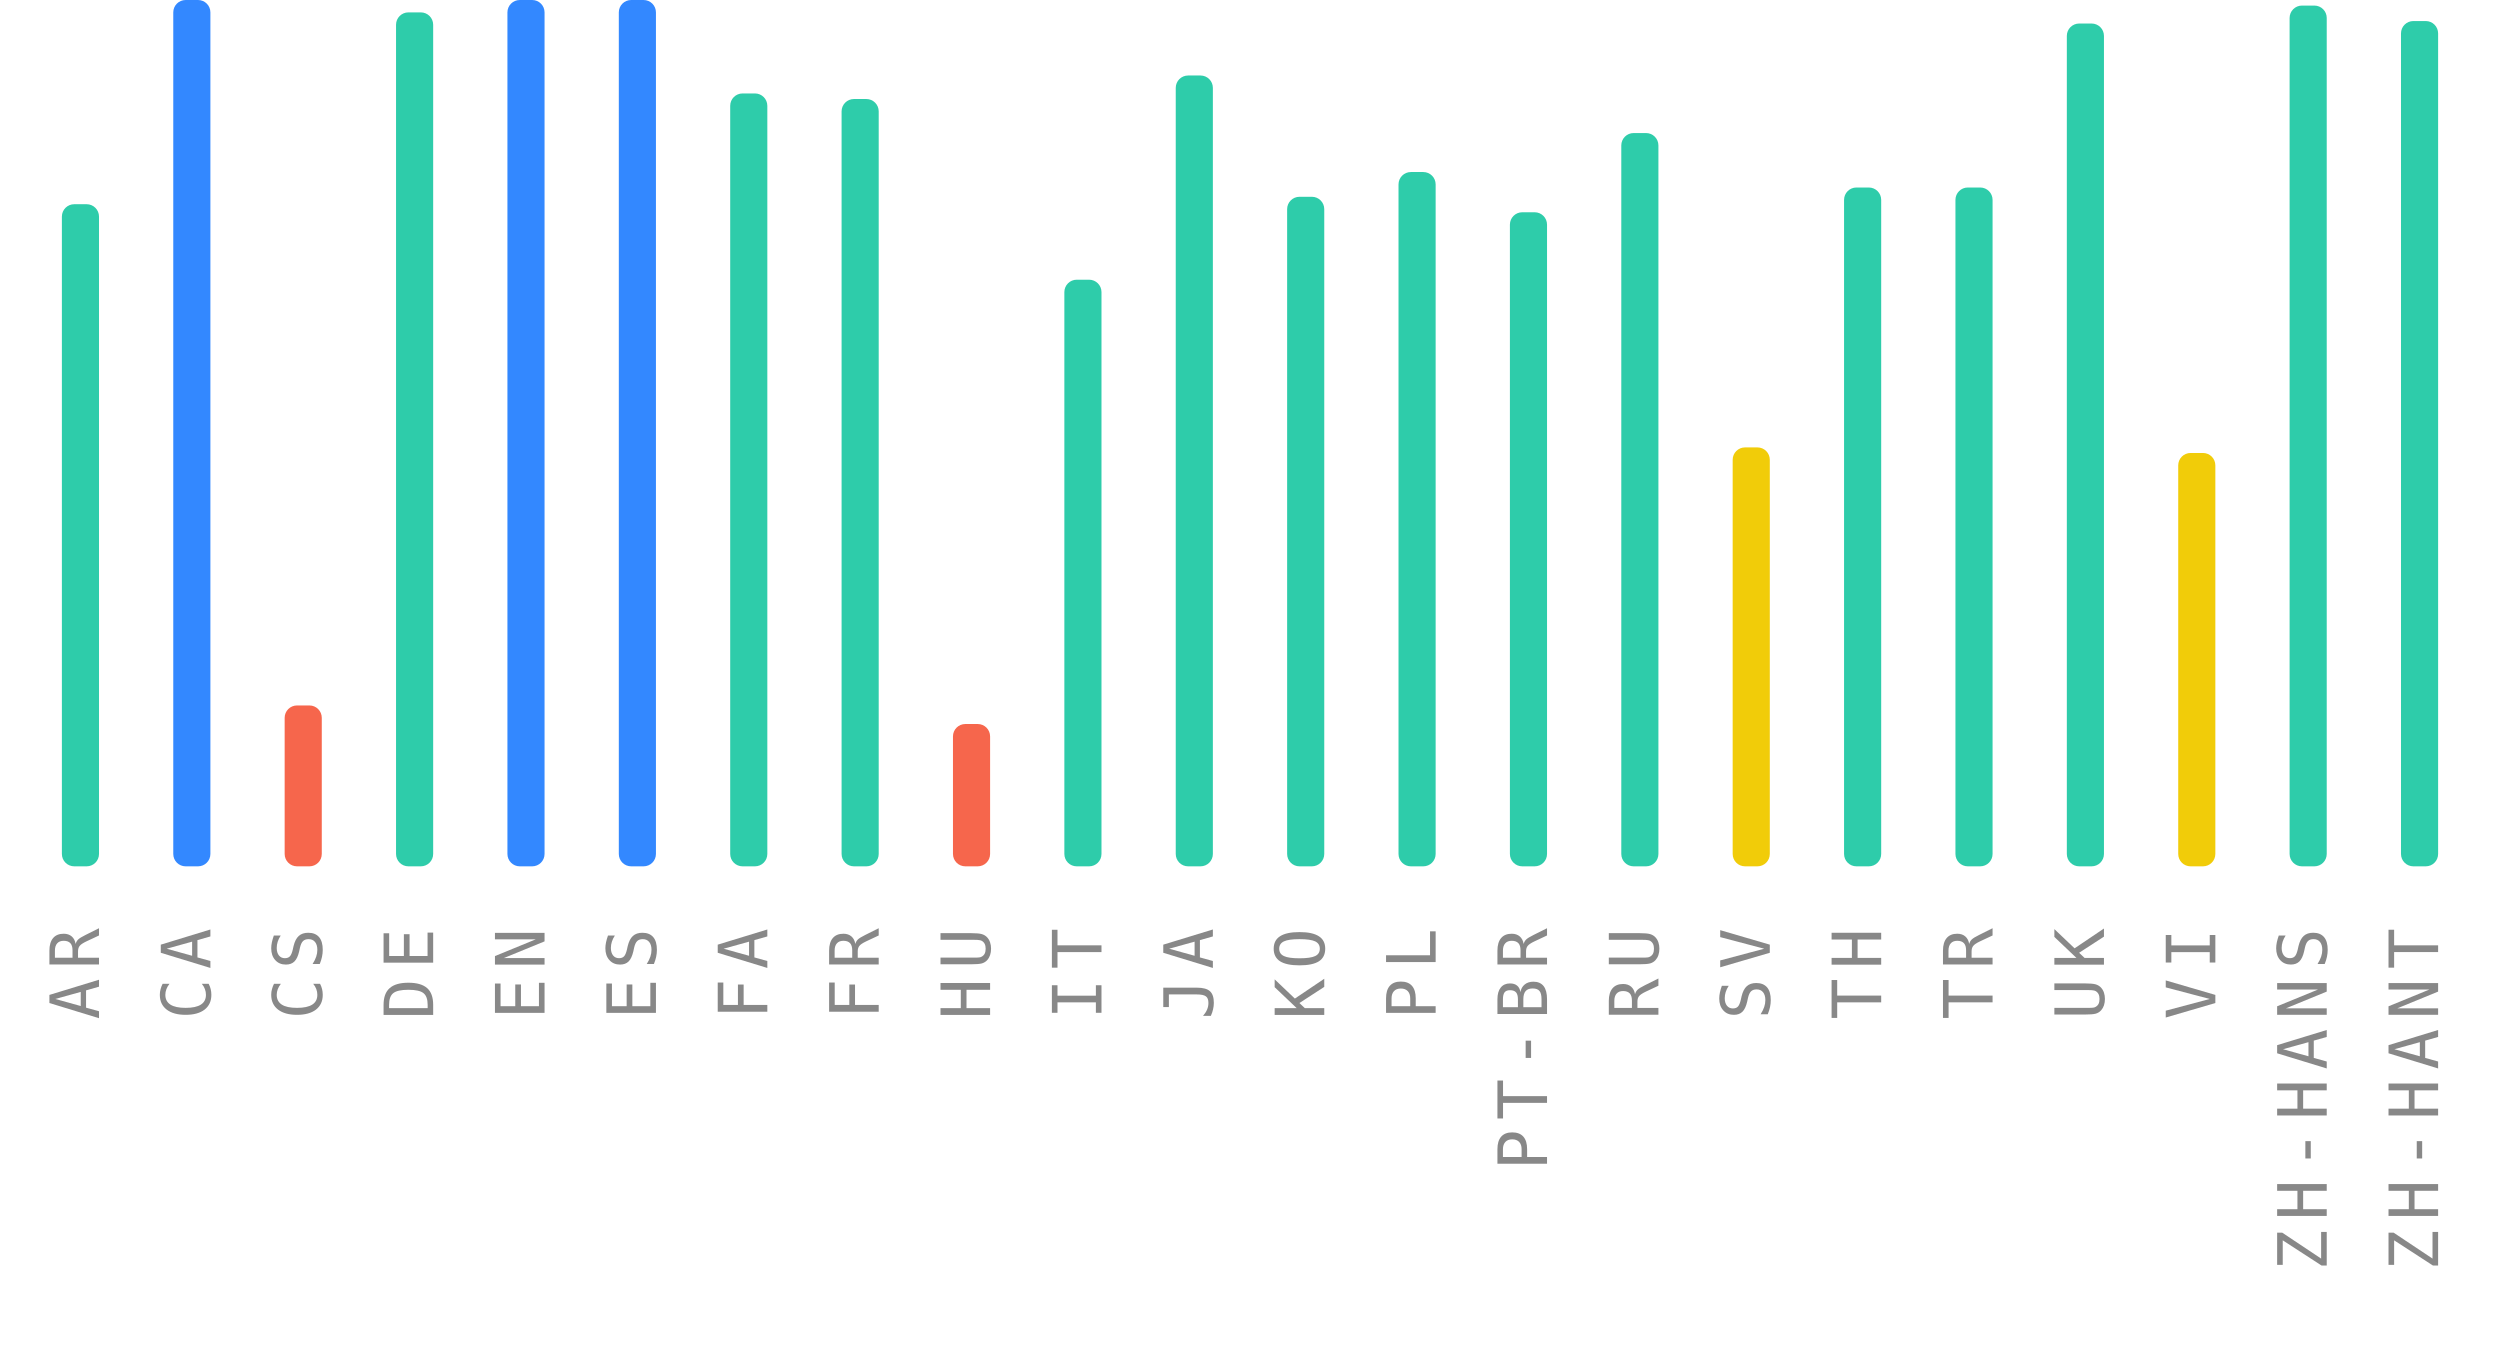
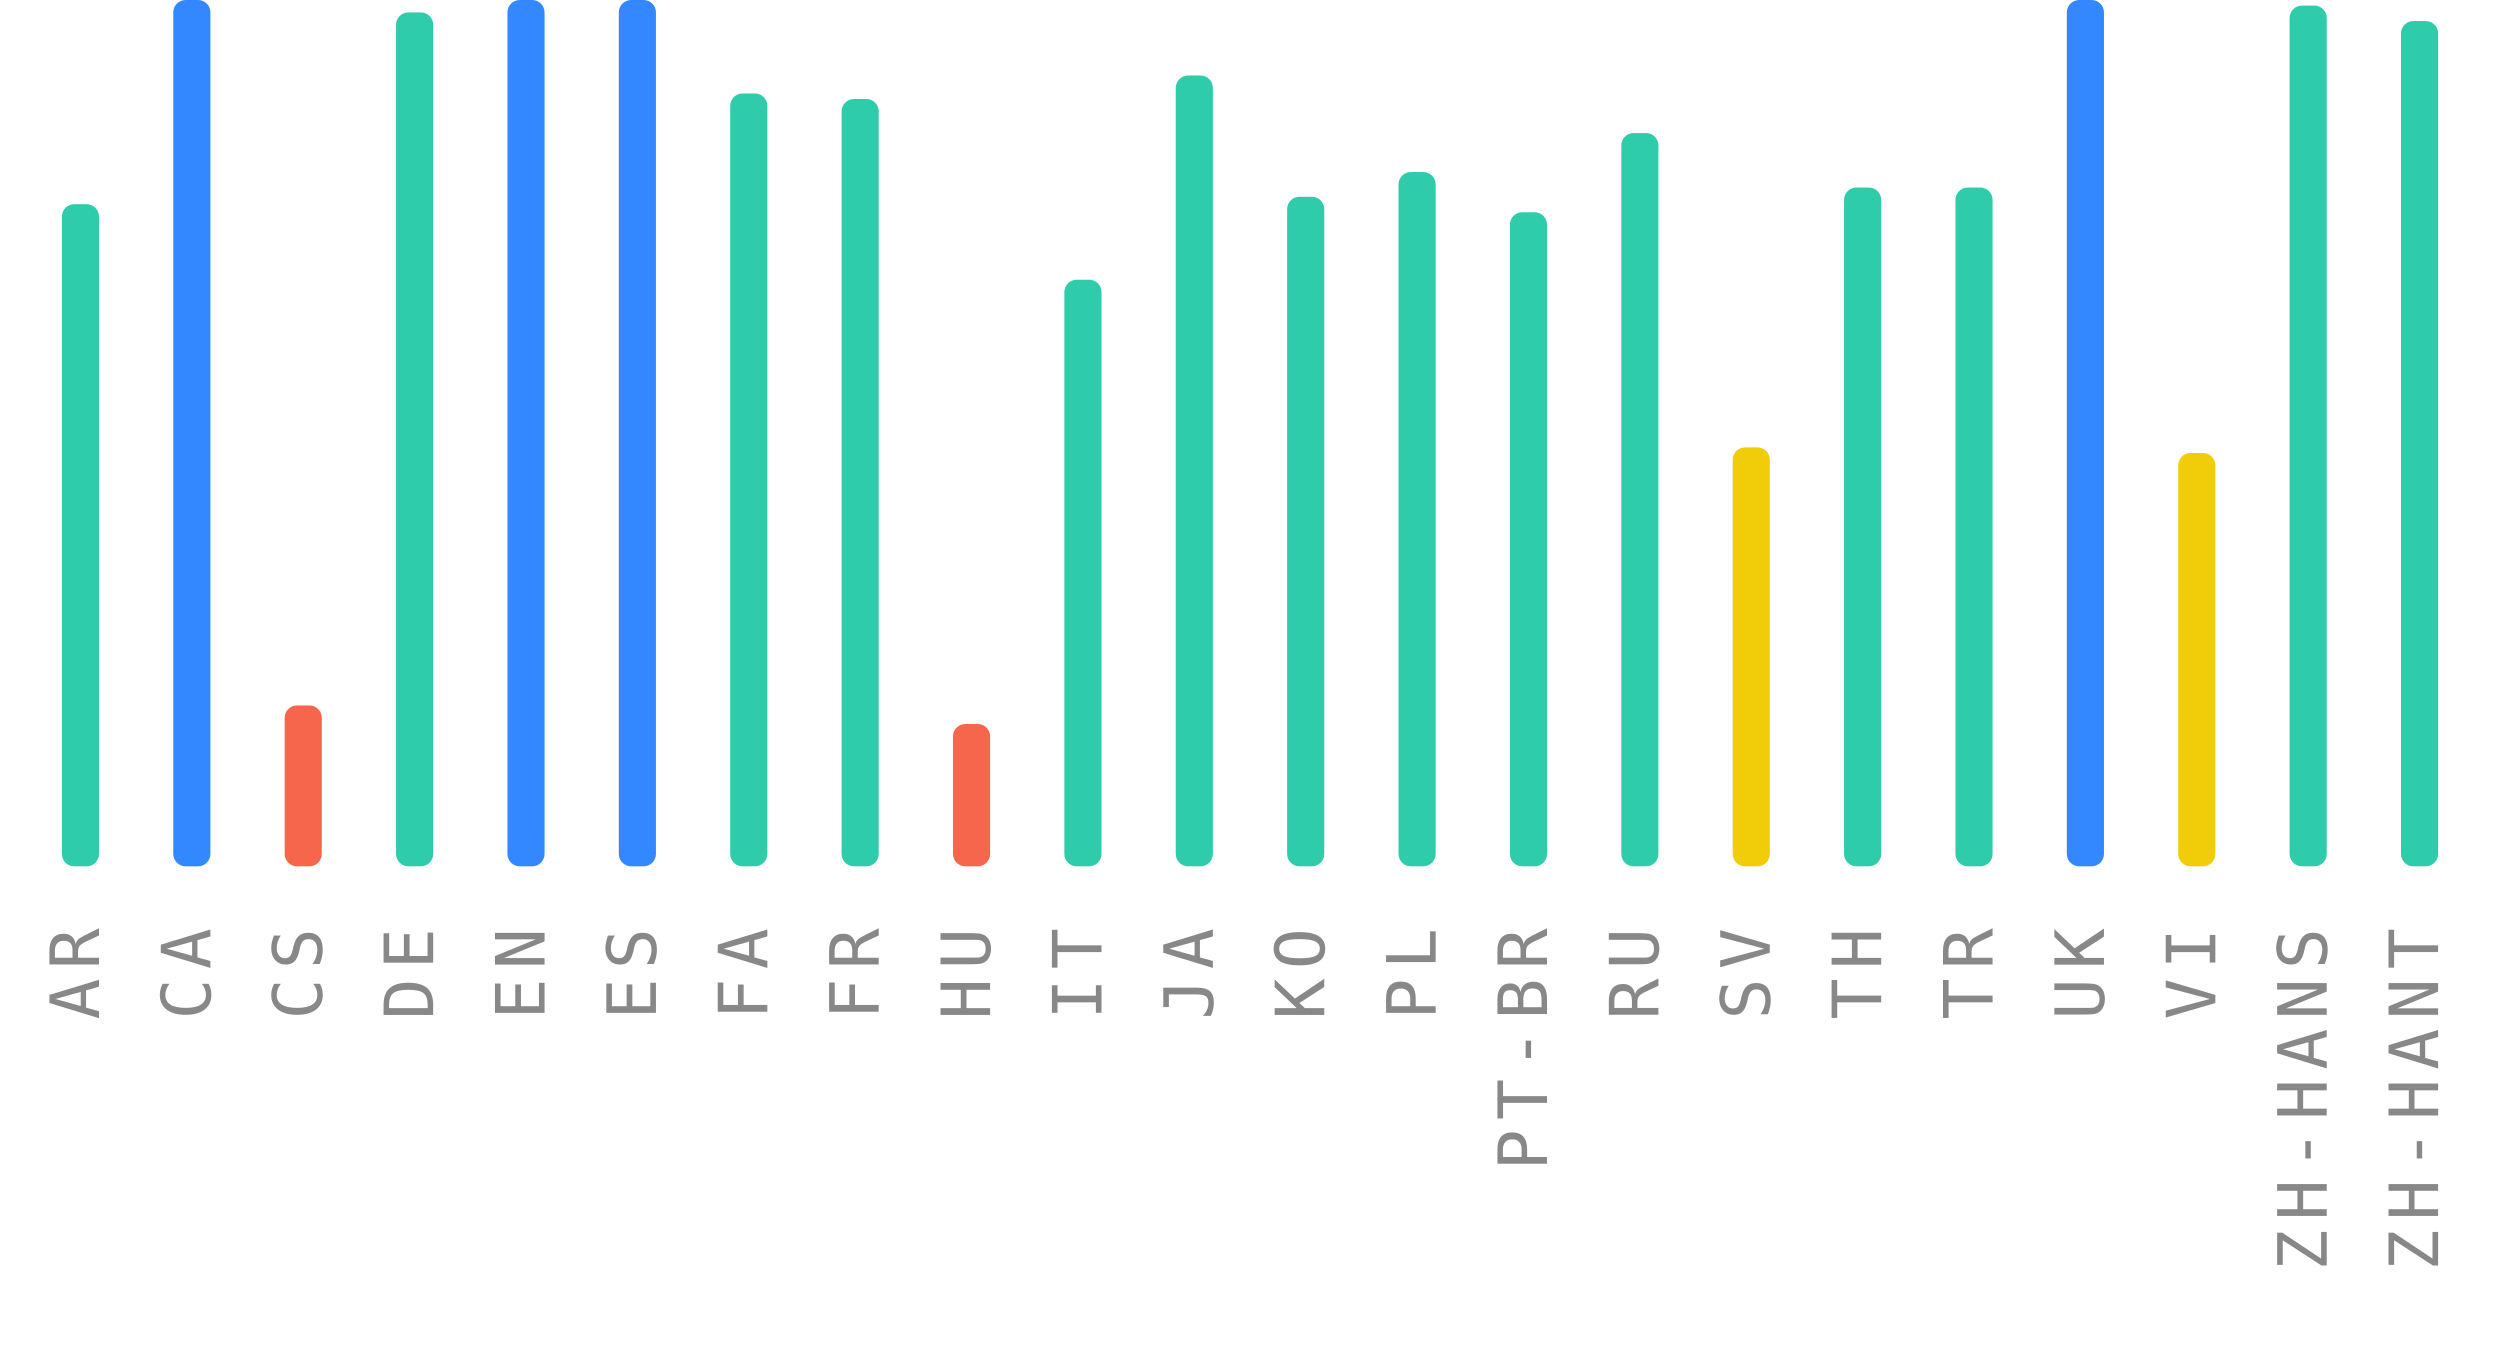
<svg xmlns="http://www.w3.org/2000/svg" width="404" height="220">
  <g>
    <text style="font-size: 11px; font-family: monospace; letter-spacing: 1.5px; fill: #888; text-anchor: end;" x="-150" y="16" transform="rotate(-90)">AR</text>
    <rect style="fill: #2eccaa;" height="107" width="6" rx="2" y="33" x="10" />
    <text style="font-size: 11px; font-family: monospace; letter-spacing: 1.5px; fill: #888; text-anchor: end;" x="-150" y="34" transform="rotate(-90)">CA</text>
    <rect style="fill: #3388ff;" height="140" width="6" rx="2" y="0" x="28" />
    <text style="font-size: 11px; font-family: monospace; letter-spacing: 1.5px; fill: #888; text-anchor: end;" x="-150" y="52" transform="rotate(-90)">CS</text>
    <rect style="fill: #f6664c;" height="26" width="6" rx="2" y="114" x="46" />
    <text style="font-size: 11px; font-family: monospace; letter-spacing: 1.5px; fill: #888; text-anchor: end;" x="-150" y="70" transform="rotate(-90)">DE</text>
    <rect style="fill: #2eccaa;" height="138" width="6" rx="2" y="2" x="64" />
    <text style="font-size: 11px; font-family: monospace; letter-spacing: 1.5px; fill: #888; text-anchor: end;" x="-150" y="88" transform="rotate(-90)">EN</text>
    <rect style="fill: #3388ff;" height="140" width="6" rx="2" y="0" x="82" />
    <text style="font-size: 11px; font-family: monospace; letter-spacing: 1.5px; fill: #888; text-anchor: end;" x="-150" y="106" transform="rotate(-90)">ES</text>
    <rect style="fill: #3388ff;" height="140" width="6" rx="2" y="0" x="100" />
    <text style="font-size: 11px; font-family: monospace; letter-spacing: 1.5px; fill: #888; text-anchor: end;" x="-150" y="124" transform="rotate(-90)">FA</text>
    <rect style="fill: #2eccaa;" height="124.9" width="6" rx="2" y="15.1" x="118" />
    <text style="font-size: 11px; font-family: monospace; letter-spacing: 1.5px; fill: #888; text-anchor: end;" x="-150" y="142" transform="rotate(-90)">FR</text>
    <rect style="fill: #2eccaa;" height="124" width="6" rx="2" y="16" x="136" />
    <text style="font-size: 11px; font-family: monospace; letter-spacing: 1.5px; fill: #888; text-anchor: end;" x="-150" y="160" transform="rotate(-90)">HU</text>
    <rect style="fill: #f6664c;" height="23" width="6" rx="2" y="117" x="154" />
    <text style="font-size: 11px; font-family: monospace; letter-spacing: 1.5px; fill: #888; text-anchor: end;" x="-150" y="178" transform="rotate(-90)">IT</text>
    <rect style="fill: #2eccaa;" height="94.8" width="6" rx="2" y="45.2" x="172" />
    <text style="font-size: 11px; font-family: monospace; letter-spacing: 1.5px; fill: #888; text-anchor: end;" x="-150" y="196" transform="rotate(-90)">JA</text>
    <rect style="fill: #2eccaa;" height="127.8" width="6" rx="2" y="12.2" x="190" />
    <text style="font-size: 11px; font-family: monospace; letter-spacing: 1.5px; fill: #888; text-anchor: end;" x="-150" y="214" transform="rotate(-90)">KO</text>
    <rect style="fill: #2eccaa;" height="108.2" width="6" rx="2" y="31.8" x="208" />
    <text style="font-size: 11px; font-family: monospace; letter-spacing: 1.5px; fill: #888; text-anchor: end;" x="-150" y="232" transform="rotate(-90)">PL</text>
    <rect style="fill: #2eccaa;" height="112.2" width="6" rx="2" y="27.8" x="226" />
    <text style="font-size: 11px; font-family: monospace; letter-spacing: 1.5px; fill: #888; text-anchor: end;" x="-150" y="250" transform="rotate(-90)">PT-BR</text>
    <rect style="fill: #2eccaa;" height="105.7" width="6" rx="2" y="34.3" x="244" />
    <text style="font-size: 11px; font-family: monospace; letter-spacing: 1.5px; fill: #888; text-anchor: end;" x="-150" y="268" transform="rotate(-90)">RU</text>
    <rect style="fill: #2eccaa;" height="118.5" width="6" rx="2" y="21.5" x="262" />
    <text style="font-size: 11px; font-family: monospace; letter-spacing: 1.5px; fill: #888; text-anchor: end;" x="-150" y="286" transform="rotate(-90)">SV</text>
    <rect style="fill: #f1cc09;" height="67.7" width="6" rx="2" y="72.3" x="280" />
    <text style="font-size: 11px; font-family: monospace; letter-spacing: 1.5px; fill: #888; text-anchor: end;" x="-150" y="304" transform="rotate(-90)">TH</text>
    <rect style="fill: #2eccaa;" height="109.7" width="6" rx="2" y="30.3" x="298" />
    <text style="font-size: 11px; font-family: monospace; letter-spacing: 1.5px; fill: #888; text-anchor: end;" x="-150" y="322" transform="rotate(-90)">TR</text>
    <rect style="fill: #2eccaa;" height="109.7" width="6" rx="2" y="30.3" x="316" />
    <text style="font-size: 11px; font-family: monospace; letter-spacing: 1.5px; fill: #888; text-anchor: end;" x="-150" y="340" transform="rotate(-90)">UK</text>
-     <rect style="fill: #2eccaa;" height="136.2" width="6" rx="2" y="3.8" x="334" />
+     <rect style="fill: #3388ff;" height="140" width="6" rx="2" y="0" x="334" />
    <text style="font-size: 11px; font-family: monospace; letter-spacing: 1.5px; fill: #888; text-anchor: end;" x="-150" y="358" transform="rotate(-90)">VI</text>
    <rect style="fill: #f1cc09;" height="66.8" width="6" rx="2" y="73.2" x="352" />
    <text style="font-size: 11px; font-family: monospace; letter-spacing: 1.5px; fill: #888; text-anchor: end;" x="-150" y="376" transform="rotate(-90)">ZH-HANS</text>
    <rect style="fill: #2eccaa;" height="139.1" width="6" rx="2" y="0.9" x="370" />
    <text style="font-size: 11px; font-family: monospace; letter-spacing: 1.5px; fill: #888; text-anchor: end;" x="-150" y="394" transform="rotate(-90)">ZH-HANT</text>
    <rect style="fill: #2eccaa;" height="136.6" width="6" rx="2" y="3.4" x="388" />
  </g>
</svg>
